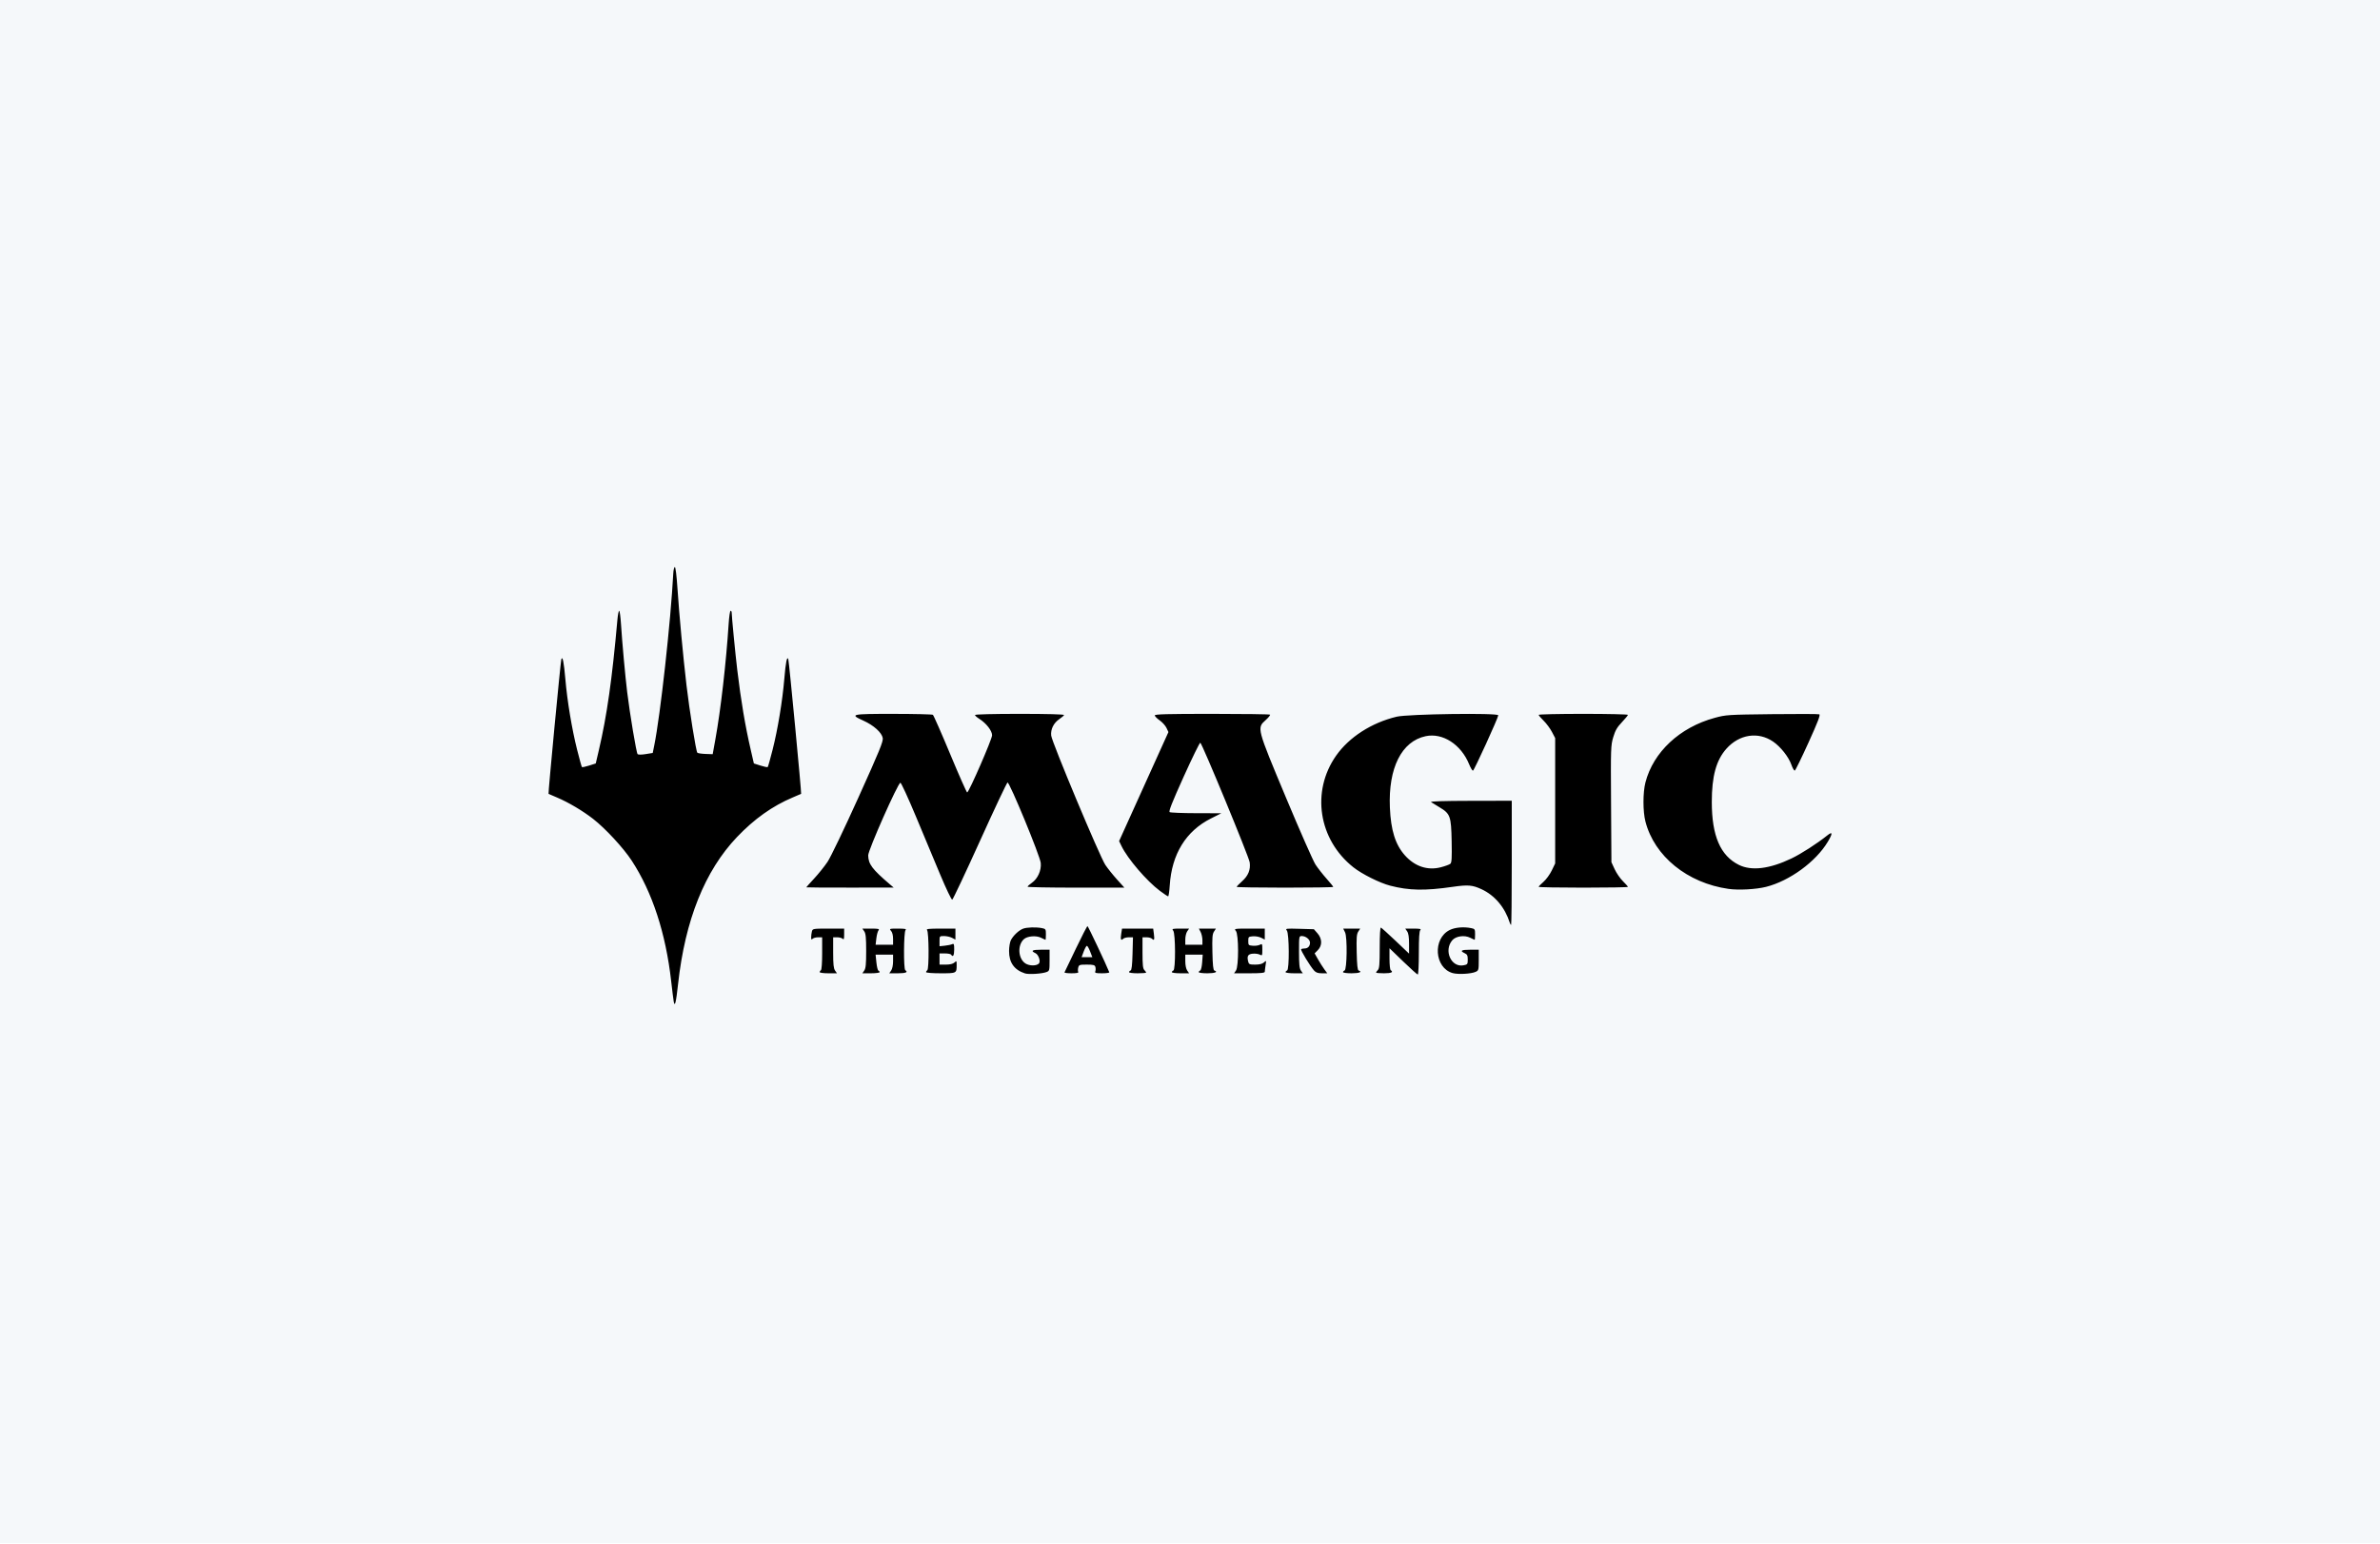
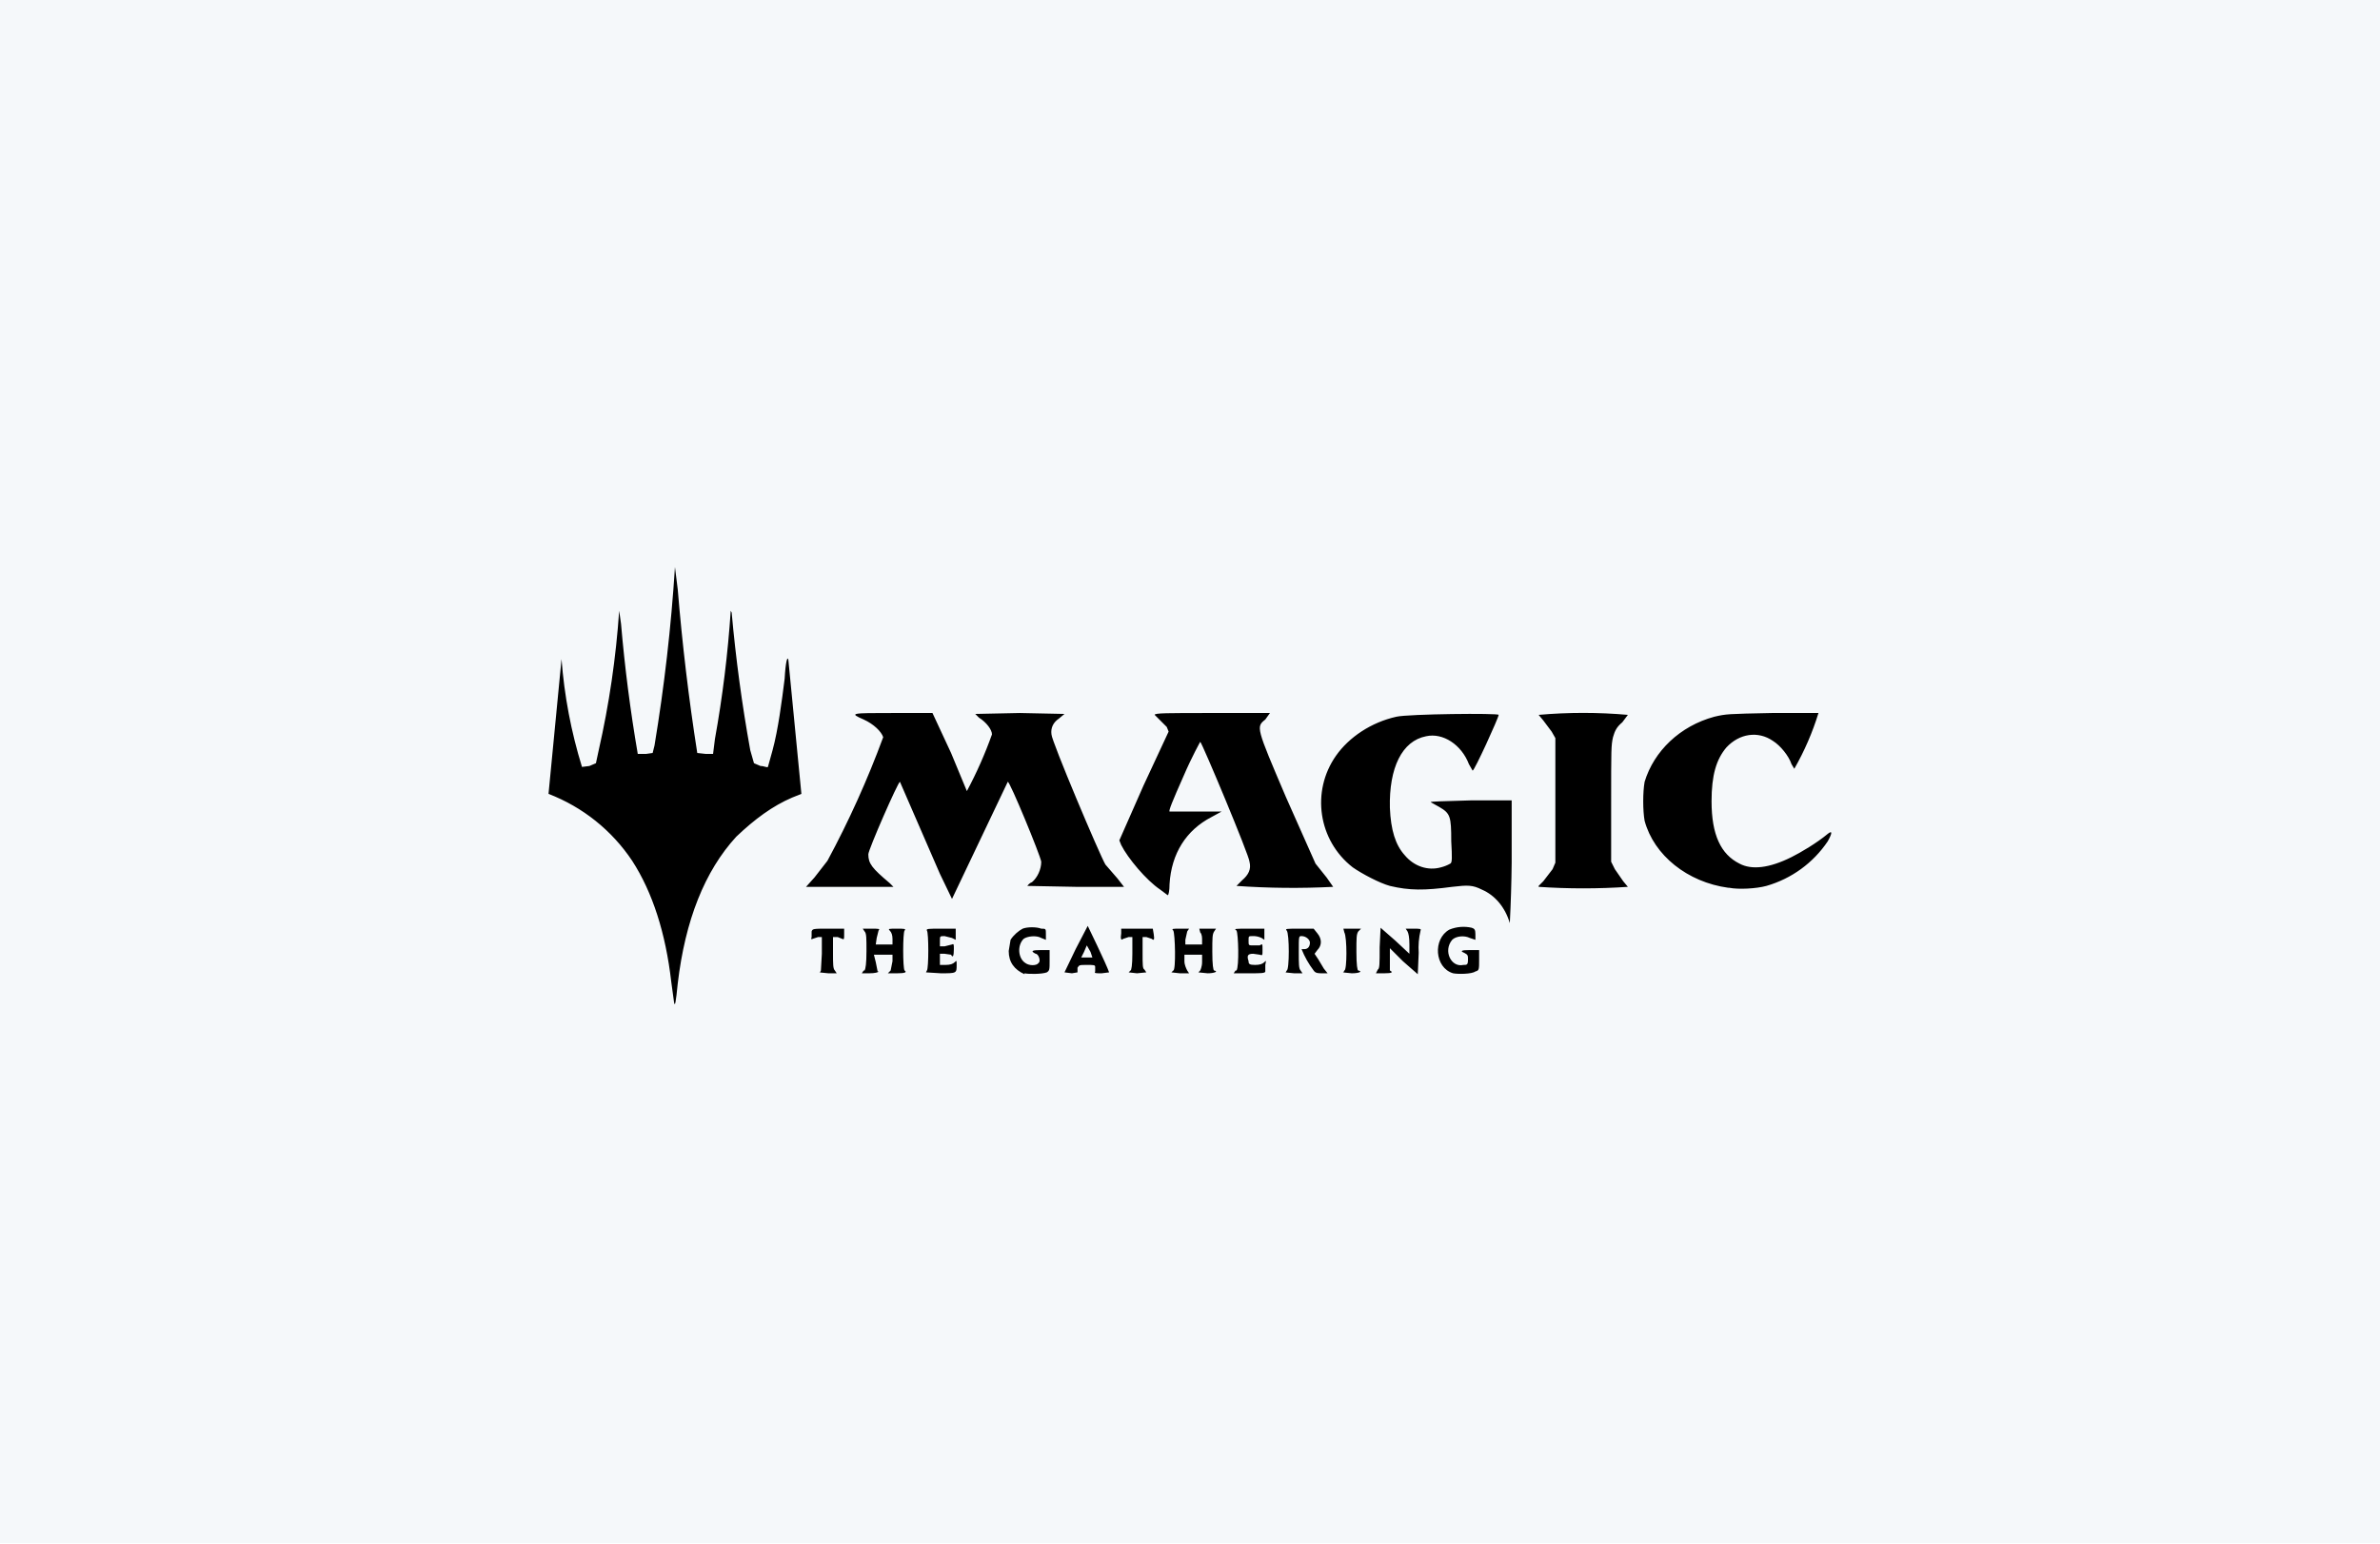
- <svg xmlns="http://www.w3.org/2000/svg" width="256" height="166" viewBox="0 0 256 166" fill="none">
-   <rect opacity="0.1" width="256" height="166" fill="#95BCD1" />
-   <path d="M72.47 107.754C72.436 107.58 72.312 106.591 72.195 105.557C71.611 100.39 70.166 95.972 67.95 92.582C67.053 91.21 65.118 89.118 63.79 88.085C62.673 87.216 61.131 86.303 59.911 85.789C59.431 85.586 59.022 85.41 59.002 85.398C58.947 85.364 60.298 71.15 60.378 70.917C60.513 70.526 60.654 71.223 60.812 73.053C61.015 75.421 61.516 78.43 62.077 80.656C62.325 81.643 62.558 82.48 62.593 82.516C62.629 82.552 62.978 82.48 63.37 82.354L64.081 82.127L64.415 80.695C65.282 76.99 65.843 73.046 66.41 66.677C66.457 66.145 66.543 65.709 66.6 65.709C66.657 65.709 66.743 66.325 66.792 67.078C66.927 69.17 67.245 72.671 67.462 74.456C67.752 76.827 68.449 80.98 68.581 81.121C68.651 81.195 68.994 81.195 69.453 81.121L70.209 80.999L70.372 80.197C71.031 76.964 72.15 66.839 72.42 61.668C72.438 61.318 72.513 61.017 72.585 61C72.665 60.981 72.779 61.919 72.876 63.373C73.061 66.156 73.472 70.561 73.842 73.721C74.155 76.394 74.866 80.825 75.007 80.971C75.062 81.029 75.457 81.089 75.884 81.104L76.659 81.132L76.949 79.53C77.528 76.33 78.108 71.27 78.378 67.078C78.426 66.325 78.519 65.709 78.583 65.709C78.648 65.709 78.701 65.79 78.701 65.888C78.701 66.273 79.103 70.408 79.301 72.052C79.705 75.417 80.153 78.07 80.759 80.695L81.089 82.127L81.8 82.354C82.191 82.48 82.542 82.551 82.58 82.512C82.618 82.474 82.853 81.637 83.103 80.653C83.656 78.48 84.165 75.396 84.364 73.016C84.514 71.224 84.657 70.526 84.792 70.917C84.875 71.158 86.228 85.358 86.171 85.395C86.149 85.409 85.739 85.586 85.258 85.789C83.087 86.704 81.129 88.096 79.273 90.044C75.818 93.67 73.692 98.973 72.937 105.847C72.716 107.861 72.591 108.371 72.47 107.754V107.754ZM110.245 104.711C109.091 104.332 108.532 103.543 108.538 102.3C108.54 101.865 108.628 101.341 108.734 101.135C108.989 100.639 109.585 100.077 110.044 99.902C110.455 99.744 111.459 99.715 112.09 99.843C112.475 99.921 112.501 99.963 112.501 100.511C112.501 100.832 112.481 101.095 112.456 101.095C112.431 101.095 112.218 100.998 111.983 100.879C111.458 100.612 110.499 100.693 110.127 101.034C109.415 101.688 109.515 103.142 110.305 103.645C110.733 103.917 111.481 103.92 111.747 103.65C111.961 103.432 111.712 102.691 111.371 102.533C110.827 102.282 111.021 102.163 111.975 102.163H112.896V103.301C112.896 104.391 112.882 104.445 112.568 104.566C112.083 104.753 110.646 104.843 110.245 104.711L110.245 104.711ZM150.922 103.419L149.458 102.005V103.144C149.458 103.771 149.517 104.321 149.59 104.367C149.922 104.575 149.65 104.7 148.866 104.7C148.396 104.7 148.011 104.666 148.011 104.624C148.011 104.582 148.1 104.458 148.209 104.347C148.368 104.186 148.406 103.724 148.406 101.942C148.406 100.589 148.455 99.755 148.532 99.782C148.602 99.806 149.312 100.447 150.111 101.205L151.562 102.583V101.535C151.562 100.802 151.501 100.397 151.358 100.19L151.153 99.893H152.042C152.733 99.893 152.895 99.929 152.772 100.053C152.662 100.166 152.615 100.905 152.615 102.524C152.615 103.794 152.563 104.834 152.501 104.834C152.438 104.834 151.728 104.197 150.922 103.419V103.419ZM156.253 104.678C154.287 104.12 154.075 100.957 155.942 100.04C156.518 99.757 157.441 99.678 158.253 99.843C158.639 99.921 158.664 99.963 158.664 100.511C158.664 100.832 158.644 101.095 158.619 101.095C158.594 101.095 158.381 100.998 158.146 100.879C157.528 100.566 156.592 100.696 156.209 101.149C155.269 102.259 156.093 104.093 157.418 103.841C157.849 103.759 157.875 103.723 157.875 103.223C157.875 102.786 157.817 102.665 157.546 102.54C156.99 102.282 157.177 102.163 158.138 102.163H159.059V103.277C159.059 104.333 159.042 104.398 158.733 104.541C158.251 104.764 156.832 104.843 156.253 104.678H156.253ZM88.17 104.575C88.17 104.506 88.229 104.412 88.302 104.367C88.378 104.318 88.433 103.564 88.433 102.556V100.828H87.999C87.76 100.828 87.494 100.9 87.407 100.988C87.284 101.113 87.25 101.076 87.251 100.821C87.252 100.641 87.289 100.359 87.332 100.194C87.409 99.902 87.46 99.893 89.106 99.893H90.8V100.521C90.8 101.009 90.765 101.113 90.642 100.988C90.556 100.9 90.289 100.828 90.051 100.828H89.617V102.467C89.617 103.735 89.663 104.174 89.821 104.404L90.026 104.7H89.098C88.588 104.7 88.17 104.644 88.17 104.575H88.17ZM92.963 104.404C93.124 104.17 93.168 103.719 93.168 102.297C93.168 100.875 93.124 100.423 92.963 100.19L92.758 99.893H93.702C94.495 99.893 94.622 99.923 94.495 100.079C94.411 100.182 94.306 100.572 94.263 100.947L94.183 101.629H95.122H96.061V101.005C96.061 100.612 95.981 100.291 95.843 100.137C95.634 99.903 95.664 99.893 96.593 99.893C97.346 99.893 97.525 99.929 97.403 100.053C97.203 100.256 97.179 104.243 97.376 104.367C97.716 104.58 97.428 104.7 96.58 104.7H95.652L95.856 104.404C95.979 104.226 96.061 103.824 96.061 103.402V102.697H95.122H94.182L94.268 103.532C94.315 103.991 94.412 104.387 94.484 104.411C94.556 104.436 94.614 104.511 94.614 104.578C94.614 104.645 94.197 104.7 93.686 104.7H92.758L92.963 104.404ZM99.612 104.575C99.612 104.506 99.671 104.412 99.744 104.367C99.941 104.243 99.917 100.256 99.717 100.053C99.595 99.929 99.916 99.893 101.164 99.893H102.769V100.486V101.079L102.407 100.888C102.208 100.782 101.823 100.696 101.552 100.695C101.062 100.694 101.059 100.698 101.059 101.242V101.79L101.618 101.732C101.925 101.7 102.28 101.628 102.407 101.571C102.609 101.479 102.637 101.549 102.637 102.149C102.637 102.783 102.5 103.012 102.308 102.697C102.264 102.624 101.964 102.564 101.643 102.564H101.059V103.165V103.766H101.739C102.187 103.766 102.501 103.69 102.66 103.545C102.888 103.334 102.9 103.347 102.9 103.801C102.9 104.703 102.905 104.7 101.176 104.7C100.287 104.7 99.612 104.646 99.612 104.575L99.612 104.575ZM114.501 104.6C114.529 104.545 115.076 103.403 115.718 102.063C116.36 100.723 116.925 99.626 116.974 99.626C117.04 99.626 118.974 103.721 119.318 104.59C119.342 104.651 118.996 104.7 118.548 104.7C117.847 104.7 117.745 104.67 117.817 104.481C117.862 104.361 117.864 104.15 117.821 104.014C117.756 103.806 117.607 103.766 116.9 103.766C116.115 103.766 116.051 103.788 115.976 104.092C115.932 104.271 115.934 104.482 115.981 104.559C116.038 104.653 115.793 104.7 115.259 104.7C114.815 104.7 114.474 104.655 114.501 104.6H114.501ZM117.258 102.354C117.128 102.018 116.971 101.744 116.909 101.744C116.847 101.745 116.694 102.02 116.568 102.355L116.341 102.965H116.917H117.494L117.258 102.354ZM121.444 104.578C121.444 104.511 121.518 104.431 121.609 104.4C121.726 104.36 121.786 103.839 121.819 102.586L121.865 100.828H121.418C121.172 100.828 120.901 100.899 120.815 100.986C120.576 101.229 120.506 101.052 120.602 100.445L120.689 99.893H122.365H124.04L124.115 100.458C124.198 101.086 124.147 101.221 123.915 100.986C123.829 100.899 123.564 100.828 123.325 100.828H122.891V102.488C122.891 103.785 122.934 104.191 123.088 104.348C123.197 104.458 123.286 104.582 123.286 104.624C123.286 104.666 122.871 104.7 122.365 104.7C121.859 104.7 121.444 104.645 121.444 104.578L121.444 104.578ZM126.048 104.578C126.048 104.511 126.122 104.431 126.212 104.4C126.459 104.317 126.444 100.418 126.196 100.114C126.031 99.912 126.096 99.893 126.96 99.893H127.904L127.699 100.19C127.586 100.353 127.494 100.744 127.494 101.058V101.629H128.415H129.336L129.335 101.128C129.334 100.853 129.249 100.462 129.145 100.261L128.957 99.893H129.872H130.788L130.578 100.219C130.404 100.488 130.375 100.877 130.411 102.445C130.441 103.814 130.499 104.36 130.618 104.4C131.063 104.55 130.685 104.7 129.862 104.7C129.355 104.7 128.941 104.645 128.941 104.578C128.941 104.511 129.01 104.432 129.095 104.403C129.182 104.374 129.275 103.989 129.308 103.524L129.367 102.697H128.431H127.494V103.402C127.494 103.824 127.577 104.226 127.699 104.404L127.904 104.7H126.976C126.465 104.7 126.048 104.645 126.048 104.578H126.048ZM132.945 104.404C133.253 103.957 133.243 100.486 132.932 100.137C132.722 99.902 132.775 99.893 134.379 99.893H136.043V100.484V101.075L135.652 100.876C135.436 100.767 135.037 100.697 134.764 100.72C134.292 100.759 134.268 100.784 134.268 101.229C134.268 101.671 134.293 101.698 134.755 101.737C135.023 101.76 135.364 101.712 135.511 101.632C135.765 101.494 135.78 101.523 135.78 102.163C135.78 102.804 135.765 102.832 135.511 102.694C135.364 102.614 135.024 102.567 134.756 102.59C134.232 102.634 134.11 102.843 134.258 103.442C134.33 103.732 134.409 103.766 135.016 103.766C135.474 103.766 135.778 103.69 135.954 103.532C136.209 103.303 136.213 103.308 136.13 103.832C136.084 104.126 136.045 104.442 136.044 104.534C136.043 104.658 135.624 104.7 134.392 104.7H132.74L132.945 104.404ZM138.279 104.578C138.279 104.511 138.353 104.431 138.443 104.4C138.698 104.314 138.674 100.416 138.417 100.102C138.238 99.882 138.315 99.872 139.776 99.915L141.326 99.96L141.71 100.396C142.223 100.98 142.239 101.712 141.75 102.208L141.406 102.557L141.767 103.195C141.966 103.545 142.272 104.028 142.446 104.266L142.764 104.7H142.188C141.759 104.7 141.544 104.624 141.342 104.4C140.914 103.926 139.867 102.198 139.954 102.11C139.997 102.066 140.159 102.03 140.313 102.03C140.676 102.03 140.909 101.787 140.909 101.41C140.909 101.061 140.456 100.694 140.025 100.694C139.729 100.694 139.726 100.714 139.726 102.401C139.726 103.729 139.771 104.173 139.93 104.404L140.135 104.7H139.207C138.697 104.7 138.279 104.645 138.279 104.578H138.279ZM144.46 104.578C144.46 104.511 144.534 104.431 144.625 104.4C144.889 104.311 144.934 100.816 144.678 100.295L144.481 99.893H145.394H146.308L146.097 100.219C145.924 100.488 145.894 100.877 145.93 102.445C145.961 103.814 146.019 104.36 146.137 104.4C146.582 104.55 146.204 104.7 145.381 104.7C144.875 104.7 144.46 104.645 144.46 104.578H144.46ZM162.396 99.259C161.876 97.616 160.786 96.32 159.369 95.661C158.377 95.2 157.905 95.161 156.231 95.403C153.255 95.833 151.555 95.8 149.528 95.273C148.403 94.98 146.504 94.032 145.578 93.3C141.814 90.325 141.012 85.135 143.721 81.281C145.116 79.296 147.536 77.74 150.227 77.098C151.453 76.806 161.166 76.672 161.158 76.947C161.15 77.219 158.578 82.853 158.44 82.899C158.374 82.922 158.186 82.611 158.022 82.208C157.153 80.08 155.181 78.807 153.351 79.193C150.76 79.739 149.318 82.615 149.5 86.874C149.604 89.316 150.088 90.857 151.109 92.005C152.177 93.206 153.556 93.665 154.982 93.294C155.442 93.174 155.901 93.007 156.002 92.921C156.15 92.796 156.178 92.32 156.143 90.488C156.092 87.8 155.998 87.536 154.844 86.845C154.45 86.608 154.038 86.356 153.93 86.285C153.8 86.2 155.251 86.153 158.171 86.147L162.61 86.139V92.816C162.61 96.488 162.579 99.493 162.54 99.493C162.502 99.493 162.437 99.388 162.396 99.259V99.259ZM101.148 94.123C100.525 92.633 99.338 89.792 98.51 87.809C97.682 85.826 96.935 84.203 96.849 84.203C96.593 84.203 93.373 91.466 93.385 92.019C93.406 92.961 93.817 93.508 95.732 95.142L96.127 95.478L91.425 95.482C88.839 95.484 86.723 95.472 86.724 95.453C86.724 95.435 87.106 95.008 87.573 94.505C88.041 94.002 88.691 93.191 89.018 92.702C89.352 92.204 90.802 89.182 92.321 85.816C94.619 80.728 95.018 79.753 94.95 79.387C94.842 78.8 93.972 78.02 92.875 77.525C91.341 76.833 91.522 76.792 96.094 76.794C98.355 76.795 100.267 76.84 100.345 76.894C100.422 76.948 101.262 78.855 102.21 81.132C103.158 83.409 103.978 85.261 104.032 85.248C104.235 85.2 106.709 79.52 106.712 79.096C106.714 78.606 106.08 77.795 105.321 77.318C105.074 77.164 104.873 76.982 104.873 76.915C104.873 76.842 106.849 76.792 109.684 76.792C112.63 76.792 114.479 76.841 114.452 76.918C114.428 76.987 114.201 77.183 113.948 77.354C113.332 77.77 112.997 78.448 113.07 79.129C113.147 79.848 118.303 92.166 118.895 93.043C119.153 93.425 119.719 94.131 120.153 94.612L120.942 95.486H115.735C112.871 95.486 110.529 95.441 110.529 95.386C110.53 95.331 110.734 95.145 110.984 94.972C111.619 94.533 112.023 93.639 111.947 92.84C111.875 92.079 108.585 84.104 108.373 84.176C108.294 84.202 106.956 87.039 105.399 90.479C103.842 93.919 102.503 96.756 102.425 96.782C102.346 96.809 101.772 95.614 101.148 94.122V94.123ZM124.768 95.836C123.34 94.77 121.293 92.382 120.632 91.013L120.374 90.479L123.027 84.615L125.68 78.75L125.472 78.306C125.357 78.061 125.028 77.696 124.74 77.494C124.452 77.292 124.214 77.051 124.211 76.959C124.207 76.828 125.523 76.792 130.366 76.792C133.754 76.792 136.563 76.831 136.609 76.878C136.656 76.925 136.443 77.188 136.138 77.463C135.186 78.321 135.169 78.255 138.318 85.787C139.819 89.376 141.249 92.622 141.496 93C141.743 93.378 142.275 94.057 142.677 94.508C143.079 94.959 143.408 95.364 143.408 95.408C143.408 95.451 141.07 95.487 138.213 95.487C135.356 95.487 133.018 95.449 133.018 95.403C133.018 95.358 133.28 95.086 133.601 94.799C134.27 94.202 134.529 93.56 134.422 92.766C134.341 92.166 129.301 79.963 129.107 79.898C129.042 79.876 128.236 81.522 127.317 83.556C126.066 86.326 125.689 87.282 125.814 87.363C125.906 87.422 127.195 87.474 128.678 87.477L131.374 87.483L130.256 88.044C127.565 89.394 126.036 91.877 125.821 95.246C125.779 95.892 125.702 96.421 125.648 96.421C125.594 96.421 125.198 96.158 124.768 95.836V95.836ZM185.922 95.62C181.498 94.989 177.953 92.114 176.987 88.373C176.707 87.289 176.707 85.258 176.987 84.173C177.832 80.901 180.678 78.245 184.434 77.223C185.654 76.891 185.838 76.879 190.596 76.824C193.293 76.793 195.584 76.8 195.686 76.84C195.828 76.896 195.556 77.611 194.528 79.88C193.789 81.512 193.125 82.867 193.053 82.892C192.981 82.916 192.816 82.634 192.687 82.265C192.392 81.422 191.526 80.327 190.716 79.773C189.115 78.677 187.08 78.989 185.698 80.541C184.598 81.778 184.126 83.498 184.126 86.273C184.126 89.906 185.049 92.05 187.039 93.038C188.395 93.712 190.341 93.474 192.69 92.35C193.747 91.844 195.431 90.759 196.573 89.849C197.131 89.404 197.143 89.652 196.605 90.551C195.317 92.703 192.492 94.766 189.959 95.403C188.884 95.673 187.003 95.775 185.922 95.62V95.62ZM165.503 95.399C165.503 95.351 165.737 95.109 166.022 94.862C166.306 94.614 166.706 94.068 166.909 93.647L167.279 92.883V86.14V79.396L166.929 78.729C166.736 78.361 166.336 77.823 166.041 77.533C165.745 77.243 165.503 76.957 165.503 76.899C165.503 76.84 167.664 76.792 170.304 76.792C172.944 76.792 175.104 76.841 175.104 76.9C175.104 76.96 174.811 77.317 174.453 77.695C173.938 78.237 173.743 78.576 173.526 79.301C173.261 80.186 173.252 80.451 173.29 86.484L173.329 92.749L173.678 93.504C173.869 93.92 174.269 94.499 174.565 94.791C174.862 95.083 175.104 95.359 175.104 95.404C175.104 95.45 172.944 95.487 170.304 95.487C167.664 95.487 165.504 95.447 165.504 95.399L165.503 95.399Z" fill="black" />
+ <svg xmlns="http://www.w3.org/2000/svg" fill="none" viewBox="0 0 256 166">
+   <path fill="#95BCD1" d="M0 0h256v166H0z" opacity=".1" />
+   <path fill="#000" d="M72.5 107.8l-.3-2.2c-.6-5.2-2-9.6-4.2-13a19 19 0 00-9-7.2l1.4-14.5a52.8 52.8 0 002.2 11.6l.8-.1.7-.3.3-1.4a97.7 97.7 0 002.2-15l.2 1.4a165.4 165.4 0 001.8 14h.9l.7-.1.2-.8A192.3 192.3 0 0072.6 61l.3 2.4A241.6 241.6 0 0075 81l.9.1h.8l.2-1.6a124.4 124.4 0 001.7-13.8l.1.2a167.3 167.3 0 002 14.8l.4 1.4.7.3c.4 0 .7.2.8.1l.5-1.8c.6-2.2 1-5.3 1.3-7.7.1-1.8.3-2.5.4-2l1.4 14.4-1 .4c-2.1.9-4 2.3-6 4.2-3.4 3.7-5.5 9-6.3 15.8-.2 2-.3 2.6-.4 2zm37.7-3c-1.1-.5-1.7-1.3-1.7-2.5l.2-1.2c.3-.5.9-1 1.3-1.2.5-.2 1.5-.2 2 0 .5 0 .5 0 .5.6v.6l-.5-.2c-.5-.3-1.5-.2-1.9.1-.7.7-.6 2.1.2 2.6.4.3 1.2.3 1.4 0 .3-.2 0-1-.3-1-.6-.3-.4-.4.6-.4h.9v1.1c0 1 0 1.1-.3 1.3-.5.2-2 .2-2.4.1zm40.7-1.4l-1.4-1.4V104.4c.4.2.2.3-.6.3h-.9l.2-.4c.2-.1.2-.6.2-2.4l.1-2.1 1.6 1.4 1.5 1.4v-1c0-.8-.1-1.2-.2-1.4l-.2-.3h.8c.7 0 .9 0 .8.2a8 8 0 00-.2 2.4l-.1 2.3-1.6-1.4zm5.4 1.3c-2-.6-2.2-3.7-.4-4.7a4 4 0 012.4-.2c.3.1.4.2.4.7v.6l-.6-.2c-.6-.3-1.5-.2-1.9.2-1 1.2-.1 3 1.2 2.7.4 0 .5 0 .5-.6 0-.4 0-.5-.4-.7-.5-.2-.3-.3.6-.3h1v1c0 1.1 0 1.2-.4 1.3-.4.3-1.9.3-2.4.2zm-68.1-.1l.1-.2.1-1.8v-1.8H88l-.6.2c-.1.1-.2 0-.1-.2v-.6c.1-.3.2-.3 1.8-.3h1.7v.6c0 .5 0 .6-.2.5l-.5-.2h-.5v1.7c0 1.2 0 1.7.2 1.9l.2.3h-.9l-1-.1zm4.8-.2c.1-.2.2-.7.2-2.1 0-1.4 0-1.9-.2-2.1l-.2-.3h.9c.8 0 1 0 .8.2l-.2.8-.1.7H96v-.6c0-.4-.1-.7-.3-.9-.2-.2-.1-.2.8-.2.7 0 1 0 .8.2-.2.2-.2 4.1 0 4.3.3.2 0 .3-.8.3h-1l.3-.3.2-1v-.7h-2l.2.8.2 1h.1c0 .1-.4.2-1 .2h-.8l.2-.3zm6.6.2l.1-.2c.2-.2.2-4.1 0-4.3-.1-.2.2-.2 1.5-.2h1.6v1.2l-.4-.2-.8-.2c-.5 0-.5 0-.5.5v.6h.5l.8-.2c.2-.1.2 0 .2.5 0 .7-.1 1-.3.6l-.7-.1h-.5v1.2h.6c.5 0 .8-.1 1-.3.2-.2.2-.2.2.3 0 .9 0 .9-1.7.9l-1.6-.1zm14.9 0l1.2-2.5 1.3-2.5s2 4.1 2.3 5l-.8.1c-.7 0-.8 0-.7-.2v-.5c0-.2-.2-.2-.9-.2-.8 0-.8 0-1 .3v.5l-.6.1-.8-.1zm2.8-2.2l-.4-.7-.3.7-.3.6h1.2l-.2-.6zm4.1 2.2l.2-.2c.1 0 .2-.6.2-1.8v-1.8h-.4l-.6.2c-.2.2-.3 0-.2-.6v-.5H124l.1.6c.1.6 0 .7-.2.5l-.6-.2h-.4v1.7c0 1.3 0 1.7.2 1.8l.2.3-1 .1-.9-.1zm4.6 0l.2-.2c.3 0 .2-4 0-4.3-.2-.2-.1-.2.8-.2h.9l-.2.3-.2.9v.5h1.8v-.5c0-.2 0-.6-.2-.8l-.1-.4h1.8l-.2.3c-.2.3-.2.7-.2 2.2 0 1.4.1 2 .2 2 .5.1 0 .3-.7.3l-1-.1.2-.2s.2-.4.2-.9v-.8h-1.9v.7c0 .4.2.8.3 1l.2.3h-1l-.9-.1zm7-.2c.3-.4.2-4 0-4.3-.3-.2-.2-.2 1.4-.2h1.6v1.2l-.3-.2a2 2 0 00-1-.2c-.4 0-.4 0-.4.5s0 .5.5.5h.7c.3-.2.3-.2.3.5 0 .6 0 .6-.3.5l-.7-.1c-.6 0-.7.2-.5.8 0 .3.1.4.7.4.5 0 .8-.1 1-.3.2-.2.2-.2.1.3v.7c0 .2-.5.2-1.7.2h-1.7l.2-.3zm5.3.2l.1-.2c.3 0 .3-4 0-4.3-.2-.2 0-.2 1.4-.2h1.5l.4.5c.5.6.5 1.3 0 1.8l-.3.4.4.6.6 1 .4.5h-.6c-.4 0-.7 0-.9-.3a9.7 9.7 0 01-1.3-2.3h.3c.4 0 .6-.3.6-.7 0-.3-.4-.7-.9-.7-.3 0-.3 0-.3 1.7 0 1.3 0 1.8.2 2l.2.3h-.9l-1-.1zm6.2 0l.1-.2c.3 0 .3-3.6 0-4.1l-.1-.4h1.9l-.3.3c-.2.3-.2.7-.2 2.2 0 1.4.1 2 .2 2 .5.1.1.3-.7.3l-1-.1zm17.9-5.3c-.5-1.7-1.6-3-3-3.6-1-.5-1.5-.5-3.2-.3-3 .4-4.6.4-6.7-.1-1.1-.3-3-1.3-4-2a8.8 8.8 0 01-1.8-12c1.4-2 3.8-3.6 6.5-4.2 1.3-.3 11-.4 11-.2 0 .3-2.6 6-2.8 6l-.4-.7c-.8-2.1-2.8-3.4-4.6-3-2.6.5-4 3.4-3.9 7.7.1 2.4.6 4 1.6 5.1 1 1.2 2.5 1.7 3.9 1.3a4 4 0 001-.4c.2-.1.2-.6.1-2.4 0-2.7-.1-3-1.3-3.7l-.9-.5c-.1-.1 1.4-.1 4.3-.2h4.4v6.7a159.2 159.2 0 01-.2 6.5zM101.1 94a11144.6 11144.6 0 01-4.3-9.9c-.2 0-3.4 7.3-3.4 7.8 0 1 .4 1.5 2.3 3.1l.4.4h-9.4l.9-1 1.4-1.8a103.3 103.3 0 006-13.3c-.2-.6-1-1.4-2.1-1.9-1.6-.7-1.4-.7 3.2-.7h4.2l2 4.3 1.7 4.1a45 45 0 002.7-6.1c0-.5-.6-1.3-1.4-1.8l-.4-.4 4.8-.1 4.8.1-.6.5c-.6.4-.9 1-.8 1.7 0 .7 5.2 13 5.8 14l1.3 1.5.7.9h-5.2l-5.2-.1s.2-.3.5-.4c.6-.5 1-1.4 1-2.2-.1-.7-3.4-8.7-3.6-8.6l-3 6.3-3 6.3-1.3-2.7zm23.7 1.7c-1.5-1-3.5-3.4-4.2-4.8l-.2-.5 2.6-5.9 2.7-5.8-.2-.5-.8-.8-.5-.5c0-.2 1.3-.2 6.2-.2h6.2l-.5.7c-1 .8-1 .8 2.2 8.3l3.2 7.2 1.2 1.5.7 1a85.8 85.8 0 01-10.4-.1l.6-.6c.7-.6 1-1.2.8-2 0-.6-5.1-12.8-5.3-12.9 0 0-.9 1.6-1.8 3.7-1.2 2.7-1.6 3.7-1.5 3.8h5.6l-1.1.6c-2.7 1.4-4.3 3.9-4.5 7.2 0 .7-.1 1.2-.2 1.2l-.8-.6zm61.1-.2c-4.4-.6-8-3.5-9-7.2-.2-1.1-.2-3.1 0-4.2 1-3.3 3.8-6 7.5-7 1.3-.3 1.4-.3 6.2-.4h5a29.5 29.5 0 01-2.6 6l-.3-.5c-.3-.9-1.2-2-2-2.5-1.6-1.1-3.6-.8-5 .7-1.1 1.3-1.6 3-1.6 5.8 0 3.6 1 5.7 3 6.7 1.3.7 3.2.5 5.6-.7 1-.5 2.7-1.5 3.9-2.5.5-.4.5-.1 0 .8a11.9 11.9 0 01-6.6 4.8c-1.1.3-3 .4-4 .2zm-20.4-.2l.5-.5 1-1.3.3-.7V79.4l-.4-.7-.9-1.2-.5-.6a54.6 54.6 0 019.6 0l-.6.8c-.6.5-.8.9-1 1.6-.2.9-.2 1.2-.2 7.2v6.2l.4.8.9 1.3.5.6a70.5 70.5 0 01-9.6 0z" />
</svg>
